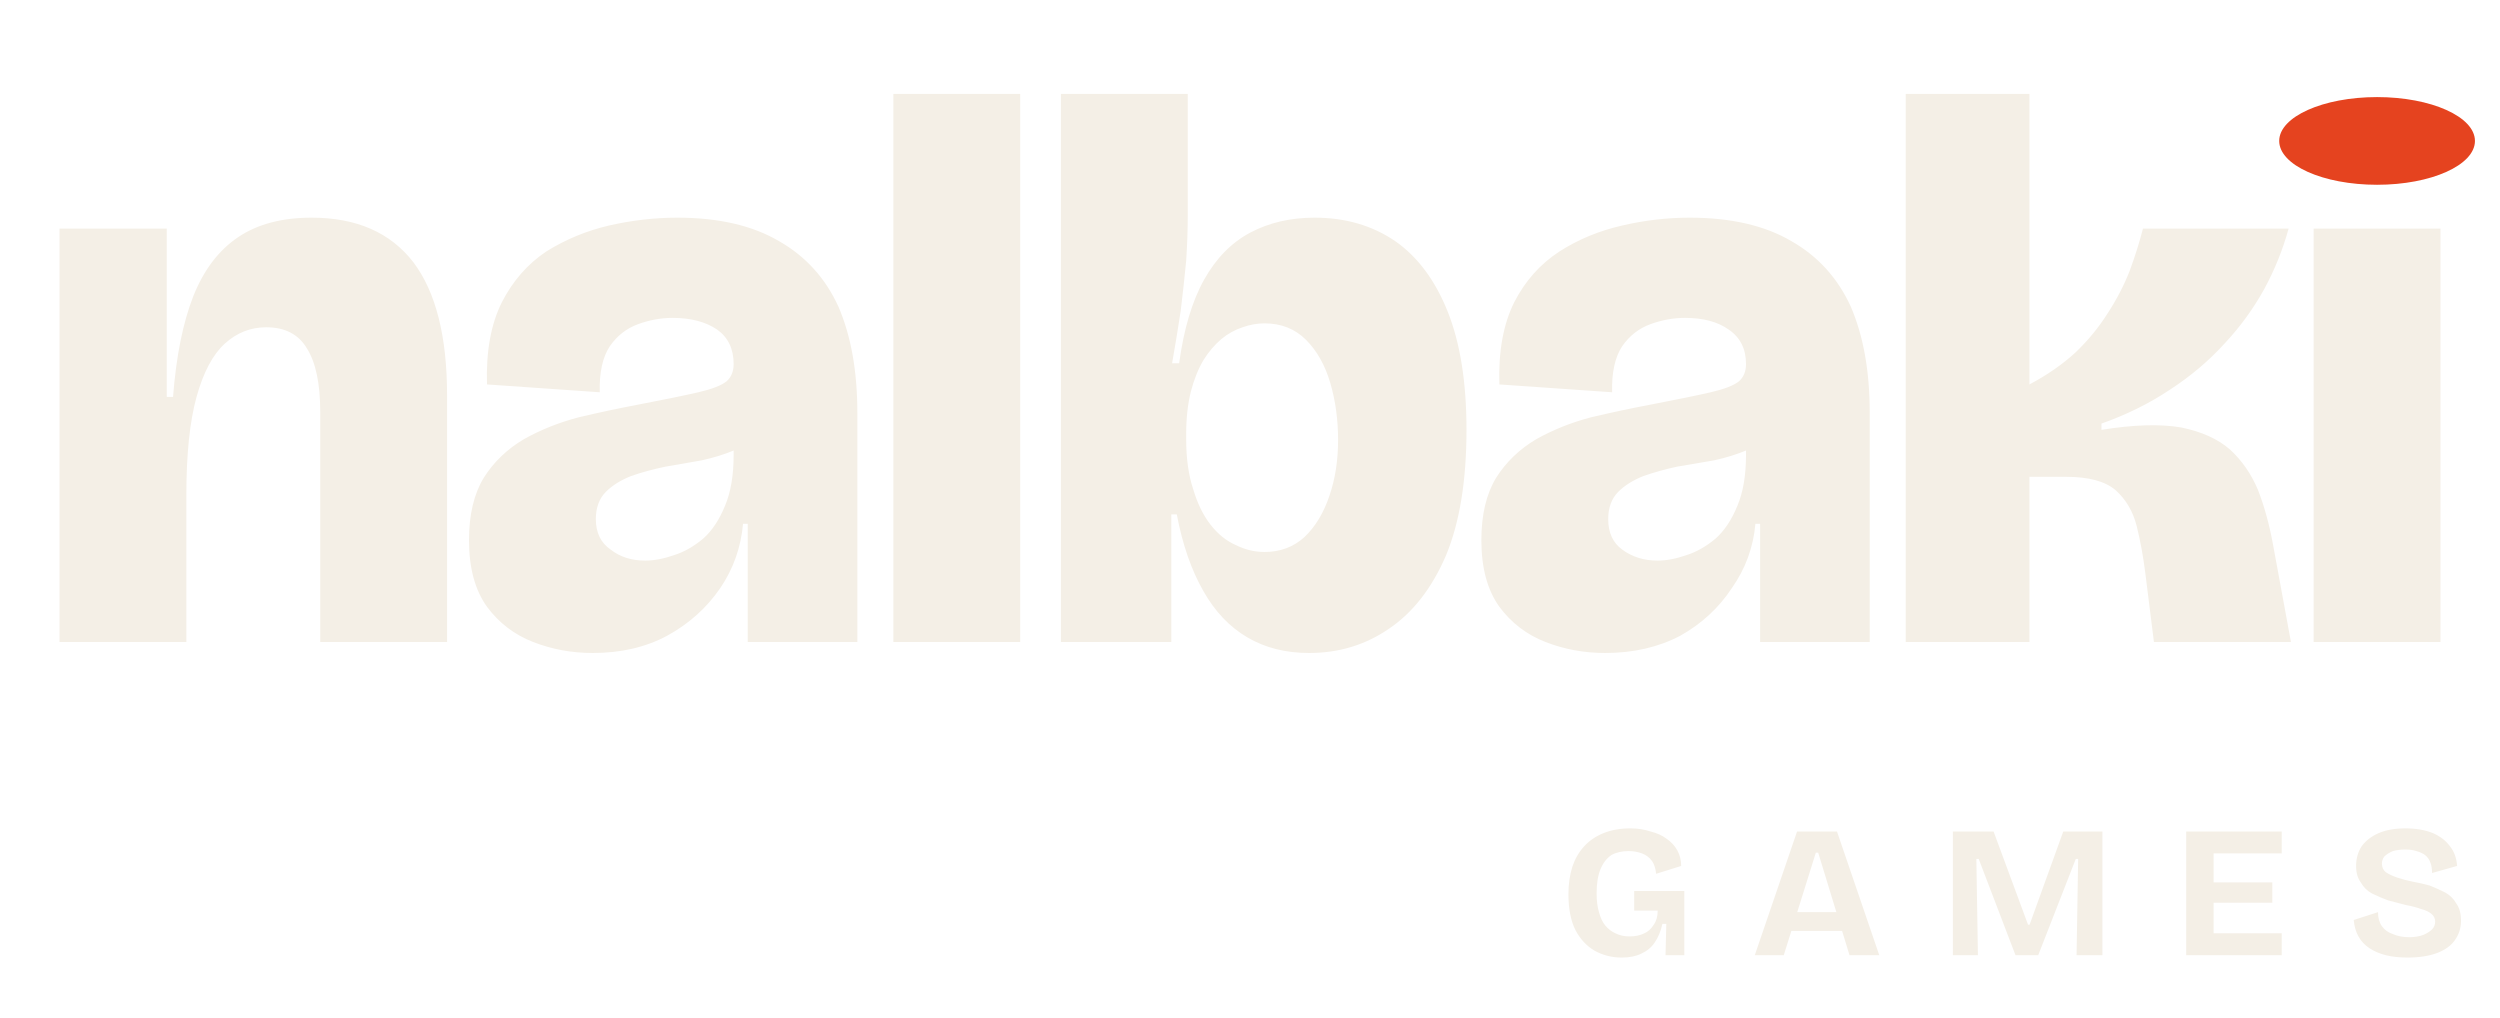
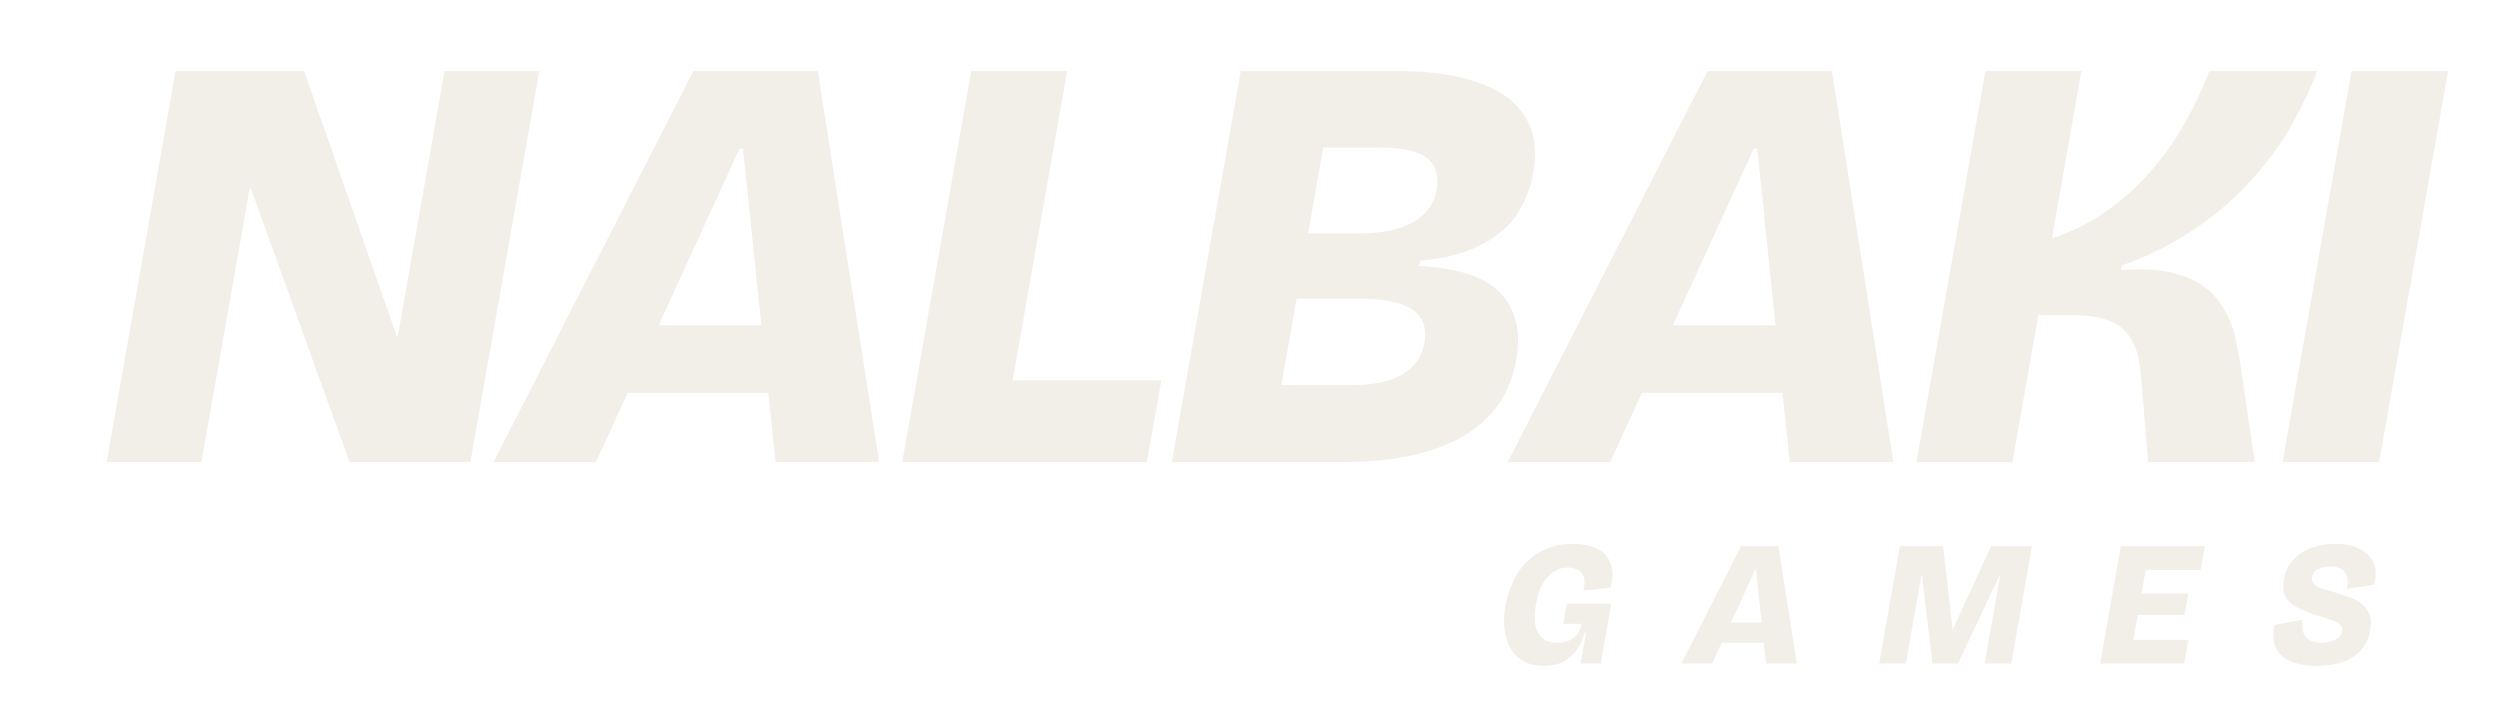
- <svg xmlns="http://www.w3.org/2000/svg" viewBox="-4 -82 319.3 130" role="img" aria-label="Nalbaki Games">
-   <path d="M3.6 0V-29.9V-52.8H17.3V-31.3H18.1Q18.7 -39.1 20.7 -44.2Q22.7 -49.2 26.4 -51.7Q30.1 -54.2 35.8 -54.2Q44.4 -54.2 48.8 -48.5Q53.1 -42.8 53.1 -31.5V0H36.9V-29.4Q36.9 -34.8 35.2 -37.5Q33.6 -40.2 30 -40.2Q27 -40.2 24.7 -38.1Q22.4 -36 21.1 -31.3Q19.8 -26.6 19.8 -18.7V0Z M71.7 1.4Q67.7 1.4 64.1 0Q60.5 -1.4 58.2 -4.5Q55.9 -7.7 55.9 -13Q55.9 -17.9 57.8 -21Q59.7 -24 62.9 -25.9Q66.1 -27.7 69.9 -28.7Q73.7 -29.6 77.4 -30.3Q82.6 -31.3 85.2 -31.9Q87.8 -32.5 88.8 -33.3Q89.7 -34.1 89.7 -35.5Q89.7 -38.4 87.6 -39.9Q85.4 -41.4 81.9 -41.4Q79.7 -41.4 77.5 -40.6Q75.3 -39.8 73.9 -37.8Q72.5 -35.7 72.6 -31.9L58.2 -32.9Q58 -39.2 60.1 -43.4Q62.2 -47.5 65.8 -49.9Q69.5 -52.2 73.8 -53.2Q78.2 -54.2 82.5 -54.2Q90.4 -54.2 95.5 -51.2Q100.6 -48.3 103.1 -42.8Q105.5 -37.2 105.5 -29.3V-19.9Q105.5 -16.6 105.5 -13.2Q105.5 -9.9 105.5 -6.6Q105.5 -3.3 105.5 0H91.5Q91.5 -3.6 91.5 -7.3Q91.5 -11 91.5 -15.1H90.9Q90.5 -10.6 88 -6.9Q85.4 -3.1 81.2 -0.8Q77.1 1.4 71.7 1.4ZM78.4 -10.4Q80.1 -10.4 82.1 -11.1Q84 -11.7 85.8 -13.2Q87.5 -14.7 88.6 -17.4Q89.7 -20 89.7 -23.9V-26.3L92.4 -26.6Q91.6 -25.3 89.8 -24.5Q87.9 -23.7 85.6 -23.2Q83.3 -22.8 81 -22.4Q78.6 -21.9 76.6 -21.2Q74.6 -20.4 73.4 -19.2Q72.1 -17.9 72.1 -15.7Q72.1 -13.1 74 -11.8Q75.8 -10.4 78.4 -10.4Z M110.1 0V-70H126.3V0Z M163.2 1.4Q158.7 1.4 155.3 -0.6Q151.9 -2.6 149.7 -6.5Q147.4 -10.5 146.3 -16.3H145.6V0H131.5V-18.6V-70H147.7V-54.5Q147.7 -51.8 147.5 -48.7Q147.2 -45.6 146.8 -42.3Q146.3 -39 145.7 -35.6H146.6Q147.5 -42.2 149.8 -46.3Q152.1 -50.4 155.7 -52.3Q159.3 -54.2 163.9 -54.2Q169.8 -54.2 174.2 -51.2Q178.5 -48.2 180.9 -42.2Q183.3 -36.2 183.3 -27.1Q183.3 -17.4 180.7 -11.1Q178 -4.8 173.4 -1.7Q168.9 1.4 163.2 1.4ZM157.5 -11.5Q160.5 -11.5 162.6 -13.4Q164.7 -15.4 165.8 -18.7Q166.9 -21.9 166.9 -25.8Q166.9 -29.7 165.9 -33.1Q164.9 -36.5 162.8 -38.6Q160.7 -40.7 157.5 -40.7Q156.1 -40.7 154.7 -40.2Q153.2 -39.7 152 -38.7Q150.7 -37.6 149.7 -36Q148.7 -34.3 148.1 -32Q147.5 -29.6 147.5 -26.6V-25.9Q147.5 -22.2 148.4 -19.5Q149.2 -16.8 150.6 -15Q152 -13.2 153.8 -12.4Q155.6 -11.5 157.5 -11.5Z M201 1.4Q197 1.4 193.4 0Q189.8 -1.4 187.5 -4.5Q185.2 -7.7 185.2 -13Q185.2 -17.9 187.1 -21Q189 -24 192.2 -25.9Q195.4 -27.7 199.2 -28.7Q203 -29.6 206.7 -30.3Q211.9 -31.3 214.5 -31.9Q217.1 -32.5 218.1 -33.3Q219 -34.1 219 -35.5Q219 -38.4 216.8 -39.9Q214.7 -41.4 211.2 -41.4Q209 -41.4 206.8 -40.6Q204.6 -39.8 203.2 -37.8Q201.8 -35.7 201.9 -31.9L187.5 -32.9Q187.3 -39.2 189.4 -43.4Q191.5 -47.5 195.2 -49.9Q198.8 -52.2 203.2 -53.2Q207.5 -54.2 211.8 -54.2Q219.7 -54.2 224.8 -51.2Q229.9 -48.3 232.4 -42.8Q234.8 -37.2 234.8 -29.3V-19.9Q234.8 -16.6 234.8 -13.2Q234.8 -9.9 234.8 -6.6Q234.8 -3.3 234.8 0H220.8Q220.8 -3.6 220.8 -7.3Q220.8 -11 220.8 -15.1H220.2Q219.8 -10.6 217.2 -6.9Q214.7 -3.1 210.6 -0.8Q206.4 1.4 201 1.4ZM207.7 -10.4Q209.4 -10.4 211.4 -11.1Q213.3 -11.7 215.1 -13.2Q216.8 -14.7 217.9 -17.4Q219 -20 219 -23.9V-26.3L221.7 -26.6Q220.9 -25.3 219.1 -24.5Q217.2 -23.7 214.9 -23.2Q212.6 -22.8 210.2 -22.4Q207.9 -21.9 205.9 -21.2Q203.9 -20.4 202.7 -19.2Q201.4 -17.9 201.4 -15.7Q201.4 -13.1 203.2 -11.8Q205.1 -10.4 207.7 -10.4Z M239.4 0V-70H255.2V-32.9Q258.6 -34.7 261.1 -37Q263.5 -39.3 265.2 -42Q266.9 -44.6 268 -47.4Q269 -50.1 269.7 -52.8H288.3Q287.2 -48.8 285.2 -45.1Q283.1 -41.3 280.1 -38.1Q277.1 -34.8 273.1 -32.2Q269.2 -29.6 264.4 -27.9V-27.1Q270.6 -28.1 274.6 -27.4Q278.5 -26.6 280.8 -24.6Q283.1 -22.5 284.4 -19.4Q285.6 -16.3 286.3 -12.5L288.6 0H271.1L270 -8.8Q269.6 -12 268.9 -14.8Q268.2 -17.6 266.2 -19.4Q264.2 -21.1 259.9 -21.1H255.2V0Z M291.5 0V-52.8H307.7V0Z" fill="#F4EFE6" />
-   <ellipse cx="299.6" cy="-64" rx="12.5" ry="5.6" fill="#E5431F" />
-   <path transform="translate(195.12 40)" d="M8 0.3Q6.1 0.3 4.5 -0.6Q3 -1.5 2.1 -3.2Q1.2 -5 1.2 -7.8Q1.2 -9.7 1.7 -11.3Q2.2 -12.8 3.2 -13.9Q4.2 -15 5.7 -15.6Q7.2 -16.2 9.1 -16.2Q10.5 -16.2 11.7 -15.8Q12.9 -15.5 13.7 -14.9Q14.6 -14.3 15.1 -13.4Q15.6 -12.5 15.6 -11.4L12.4 -10.4Q12.3 -11.4 11.9 -12Q11.4 -12.7 10.6 -13Q9.8 -13.3 8.9 -13.3Q7.6 -13.3 6.7 -12.8Q5.8 -12.2 5.3 -11Q4.8 -9.8 4.8 -7.9Q4.8 -6.5 5.1 -5.5Q5.4 -4.4 5.9 -3.8Q6.5 -3.1 7.2 -2.8Q8 -2.4 9 -2.4Q10.1 -2.4 10.9 -2.8Q11.6 -3.1 12.1 -3.9Q12.6 -4.6 12.6 -5.7H9.6V-8.2H16V-5.3V0H13.6L13.7 -4H13.2Q12.9 -2.6 12.2 -1.6Q11.6 -0.7 10.5 -0.2Q9.5 0.3 8 0.3Z M25 0 30.4 -15.8H35.5L40.9 0H37.1L33.1 -13.1H32.8L28.7 0ZM28 -3.1V-5.5H38.4V-3.1Z M50.3 0V-15.8H55.5L59.9 -3.9H60.1L64.4 -15.8H69.4V0H66.1L66.3 -12.3H66L61.2 0H58.3L53.6 -12.3H53.3L53.5 0Z M80.1 0V-15.8H83.6V0ZM82.5 0V-2.8H92.3V0ZM82.5 -6.7V-9.3H91.1V-6.7ZM82.5 -13V-15.8H92.3V-13Z M108.4 0.3Q106.8 0.3 105.6 0Q104.4 -0.3 103.5 -0.9Q102.6 -1.5 102.1 -2.4Q101.6 -3.3 101.5 -4.5L104.6 -5.5Q104.6 -4.4 105.1 -3.7Q105.6 -3 106.5 -2.7Q107.4 -2.3 108.6 -2.3Q109.6 -2.3 110.4 -2.6Q111.1 -2.9 111.5 -3.3Q111.9 -3.7 111.9 -4.3Q111.9 -4.9 111.4 -5.3Q110.9 -5.7 110.1 -5.9Q109.3 -6.2 108.2 -6.4Q107 -6.7 105.9 -7Q104.8 -7.4 103.8 -7.9Q102.9 -8.4 102.4 -9.3Q101.8 -10.1 101.8 -11.4Q101.8 -12.8 102.5 -13.9Q103.3 -15 104.7 -15.6Q106.1 -16.2 108.1 -16.2Q110.1 -16.2 111.6 -15.6Q113 -15 113.8 -13.9Q114.6 -12.9 114.7 -11.4L111.5 -10.5Q111.5 -11.3 111.3 -11.8Q111.1 -12.4 110.6 -12.8Q110.2 -13.1 109.5 -13.3Q108.9 -13.5 108.1 -13.5Q107.2 -13.5 106.5 -13.3Q105.8 -13 105.4 -12.6Q105.1 -12.2 105.1 -11.7Q105.1 -11 105.6 -10.6Q106.2 -10.2 107.1 -9.9Q108 -9.6 109 -9.4Q110.1 -9.2 111.2 -8.9Q112.2 -8.5 113.2 -8Q114.1 -7.5 114.6 -6.6Q115.2 -5.8 115.2 -4.4Q115.2 -3 114.4 -1.9Q113.7 -0.9 112.2 -0.3Q110.6 0.3 108.4 0.3Z" fill="#F4EFE6" />
+ <svg xmlns="http://www.w3.org/2000/svg" viewBox="-14 -78 422 122" role="img" aria-label="Nalbaki Games">
+   <g transform="skewX(-10)">
+     <path d="M4 0V-66H25.7L49.2 -21.3H49.4V-66H65.4V0H45L20.2 -46.2H20V0Z M69.3 0 91.4 -66H112.4L134.4 0H116.9L102.1 -52.9H101.5L86.6 0ZM81.8 -11.7V-23.1H123.9V-11.7Z M138.3 0V-66H154.5V0ZM141.1 0V-13.8H179.6V0Z M183.8 0V-66H210.4Q216.5 -66 221.2 -64.9Q226 -63.8 229.4 -61.7Q232.7 -59.5 234.5 -56.3Q236.2 -53.1 236.2 -48.8Q236.2 -44.8 234.6 -41.6Q232.9 -38.4 229.2 -36.5Q225.6 -34.5 219.7 -34V-33.1Q229.8 -32.6 234.4 -28.4Q238.9 -24.2 238.9 -17.3Q238.9 -11.5 235.9 -7.7Q232.9 -3.9 227.2 -2Q221.4 0 212.9 0ZM200 -13H212.2Q217.3 -13 220.1 -14.8Q222.9 -16.7 222.9 -20.1Q222.9 -23.9 219.8 -25.8Q216.6 -27.6 210.3 -27.6H200ZM200 -38.6H208.7Q214.4 -38.6 217.4 -40.5Q220.4 -42.4 220.4 -46.1Q220.4 -49.6 217.7 -51.4Q215 -53.1 209.6 -53.1H200Z M240.5 0 262.6 -66H283.6L305.6 0H288.1L273.3 -52.9H272.7L257.8 0ZM253 -11.7V-23.1H295.1V-11.7Z M309.5 0V-66H325.7V-37.8Q330.5 -39.4 334.1 -42.4Q337.8 -45.3 340.4 -49.1Q343 -52.9 344.7 -57.2Q346.4 -61.6 347.3 -66H365.5Q364.3 -60.3 362.1 -55.2Q359.8 -50.2 356.4 -46Q353 -41.8 348.5 -38.6Q344 -35.3 338.3 -33.2V-32.4Q344.4 -32.9 348.4 -31.6Q352.4 -30.4 354.9 -28Q357.4 -25.6 358.9 -22.6Q360.3 -19.5 361.3 -16.4L366.6 0H348.6L344.8 -14.7Q343.9 -18.3 342.2 -20.6Q340.6 -22.8 338 -23.8Q335.4 -24.8 331.4 -24.8H325.7V0Z M371.3 0V-66H387.6V0Z" fill="#F2EFE8" />
+     <path transform="translate(243.6 34)" d="M9 0.4Q6.5 0.4 4.6 -0.9Q2.8 -2.2 1.8 -4.5Q0.8 -6.8 0.8 -9.8Q0.8 -12 1.4 -13.9Q1.9 -15.8 3.1 -17.2Q4.3 -18.6 6.1 -19.4Q7.9 -20.2 10.3 -20.2Q12.4 -20.2 14 -19.6Q15.5 -19.1 16.4 -18.1Q17.4 -17 17.8 -15.7Q18.2 -14.4 18 -12.8L13.5 -12.3Q13.6 -13.7 13.2 -14.5Q12.8 -15.4 12 -15.8Q11.2 -16.2 10.2 -16.2Q8.9 -16.2 7.9 -15.5Q7 -14.8 6.4 -13.4Q5.9 -12.1 5.9 -10Q5.9 -8.5 6.2 -7.2Q6.5 -6 7.1 -5.2Q7.7 -4.4 8.6 -3.9Q9.5 -3.5 10.6 -3.5Q11.8 -3.5 12.6 -3.9Q13.4 -4.3 13.8 -5Q14.2 -5.7 14.2 -6.7H11.1V-10.1H18.6V-6.4V0H15.2V-5.3H15Q14.8 -3.5 14.1 -2.2Q13.3 -0.9 12.1 -0.2Q10.8 0.4 9 0.4Z M32.2 0 38.8 -19.8H45.1L51.7 0H46.5L42 -15.9H41.9L37.4 0ZM35.9 -3.5V-6.9H48.6V-3.5Z M65.6 0V-19.8H72.9L77 -5.7H77L81 -19.8H87.9V0H83.4V-14.9H83.3L78.9 0H74.6L70.2 -14.9H70.1V0Z M102.9 0V-19.8H107.8V0ZM106.5 0V-4H117.1V0ZM106.5 -8.2V-11.8H115.7V-8.2ZM106.5 -15.8V-19.8H117.1V-15.8Z M139.5 0.4Q137.4 0.4 135.8 -0.1Q134.2 -0.5 133.2 -1.4Q132.1 -2.3 131.6 -3.6Q131.1 -4.9 131.2 -6.5L135.7 -7.4Q135.8 -6.1 136.3 -5.2Q136.8 -4.3 137.7 -3.9Q138.6 -3.5 139.7 -3.5Q140.6 -3.5 141.3 -3.8Q142 -4 142.4 -4.4Q142.8 -4.8 142.8 -5.3Q142.8 -6.1 142.3 -6.5Q141.7 -7 140.8 -7.3Q139.8 -7.6 138.6 -8Q137.3 -8.3 136.1 -8.8Q134.8 -9.2 133.7 -9.9Q132.7 -10.5 132 -11.6Q131.4 -12.6 131.4 -14.2Q131.4 -16.1 132.4 -17.5Q133.3 -18.8 135.1 -19.5Q136.8 -20.2 139 -20.2Q141.4 -20.2 143.2 -19.4Q145 -18.6 146 -17.1Q147 -15.6 146.8 -13.3L142.3 -12.6Q142.4 -13.5 142.2 -14.2Q142 -14.9 141.5 -15.4Q141.1 -15.9 140.4 -16.1Q139.8 -16.4 138.9 -16.4Q137.9 -16.4 137.3 -16.1Q136.7 -15.9 136.4 -15.5Q136.1 -15.1 136.1 -14.5Q136.1 -13.9 136.6 -13.5Q137 -13 137.9 -12.7Q138.8 -12.4 140.1 -12.1Q141.4 -11.7 142.7 -11.3Q144 -10.9 145.1 -10.2Q146.2 -9.4 146.9 -8.3Q147.5 -7.2 147.5 -5.5Q147.5 -3.5 146.5 -2.2Q145.5 -0.9 143.7 -0.2Q141.8 0.4 139.5 0.4Z" fill="#F2EFE8" />
+   </g>
</svg>
